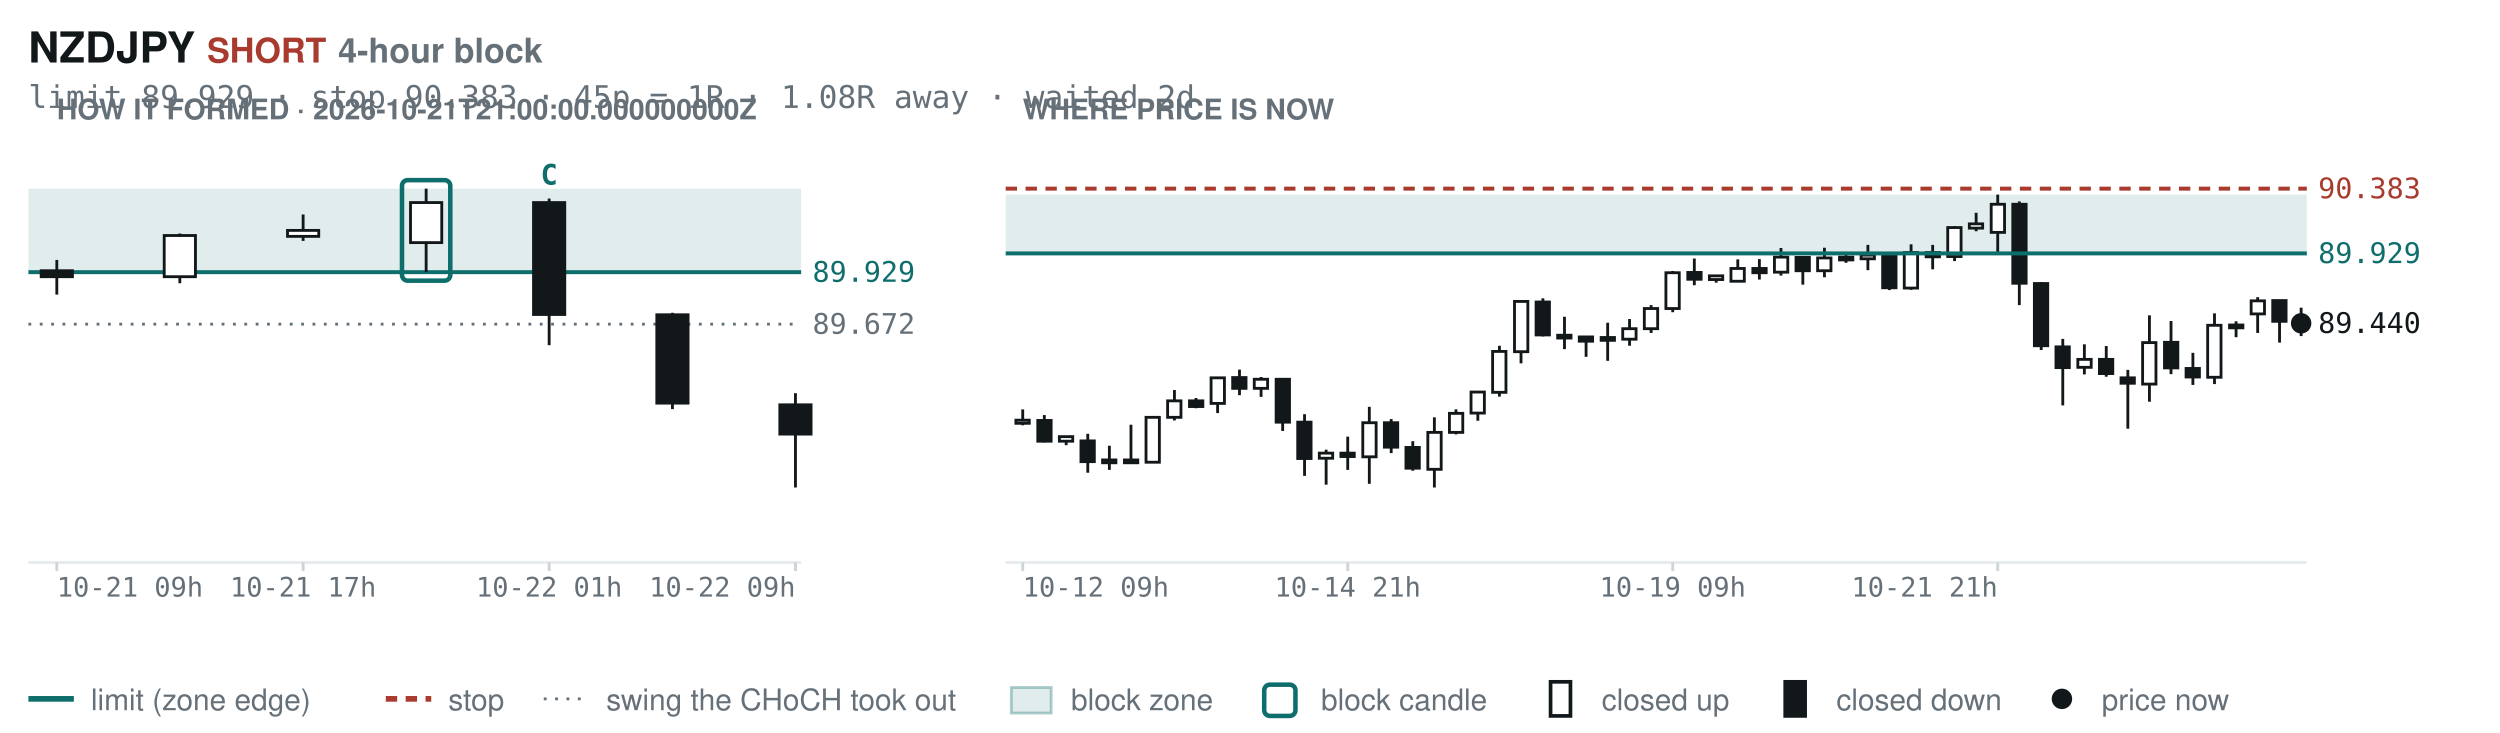
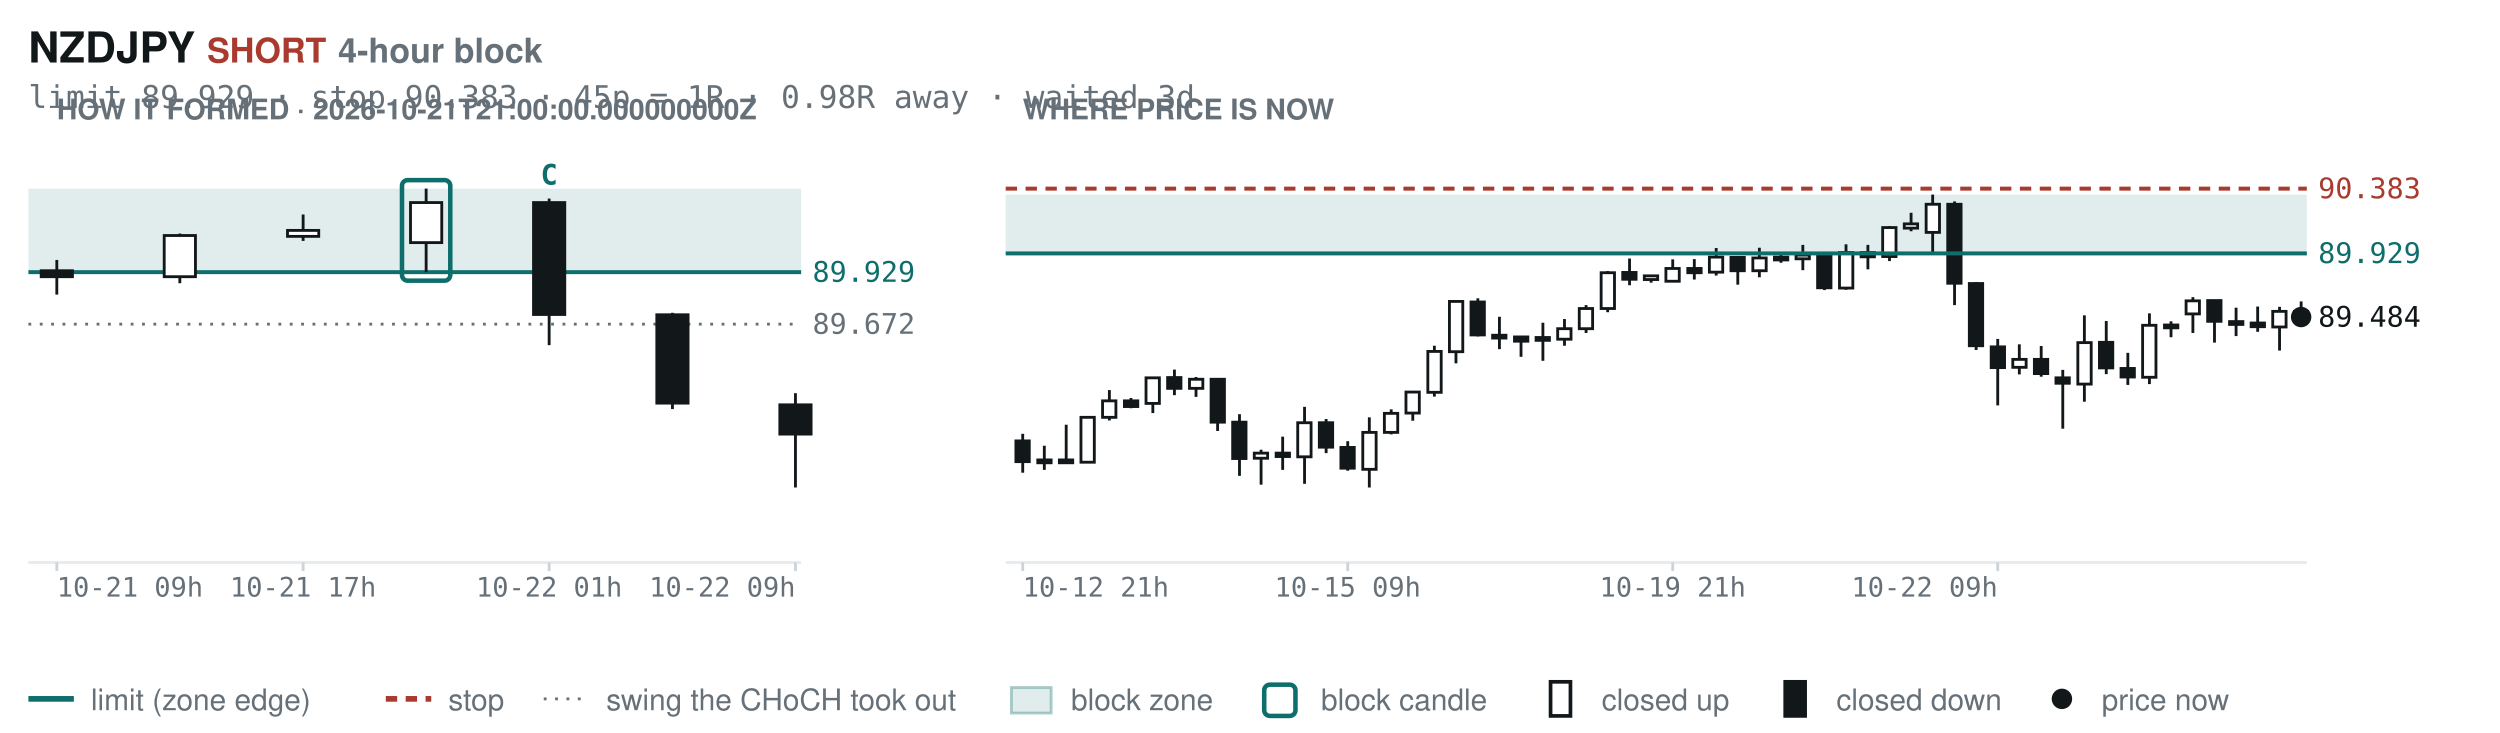
<svg xmlns="http://www.w3.org/2000/svg" viewBox="0 0 880 258" width="880" height="258" role="img" aria-label="NZDJPY short order block: the candles that formed it, and where price is now">
  <rect width="880" height="258" fill="#FFFFFF" />
  <text x="10" y="22" fill="#12171A" font-family="system-ui,-apple-system,Segoe UI,Helvetica,Arial,sans-serif" font-size="15" font-weight="700">NZDJPY <tspan fill="#A83A2E" font-size="12">SHORT</tspan>
    <tspan fill="#667078" font-size="12">4-hour block</tspan>
  </text>
-   <text x="10" y="38" fill="#667078" font-family="ui-monospace,SFMono-Regular,Menlo,Consolas,monospace" font-size="11">limit 89.929 · stop 90.383 · 45p = 1R · 1.08R away · waited 2d</text>
+   <text x="10" y="38" fill="#667078" font-family="ui-monospace,SFMono-Regular,Menlo,Consolas,monospace" font-size="11">limit 89.929 · stop 90.383 · 45p = 1R · 0.98R away · waited 3d</text>
  <text x="20" y="42" fill="#667078" font-family="system-ui,-apple-system,Segoe UI,Helvetica,Arial,sans-serif" font-size="10" font-weight="600">HOW IT FORMED · 2026-10-21T21:00:00.000000000Z</text>
  <text x="360" y="42" fill="#667078" font-family="system-ui,-apple-system,Segoe UI,Helvetica,Arial,sans-serif" font-size="10" font-weight="600">WHERE PRICE IS NOW</text>
  <rect x="10.0" y="66.4" width="272.0" height="29.4" fill="#0E6E6B1F" />
  <line x1="10.0" y1="114.1" x2="282.0" y2="114.1" stroke="#667078" stroke-width="1" stroke-dasharray="1 3" />
  <line x1="10.0" y1="95.8" x2="282.0" y2="95.8" stroke="#0E6E6B" stroke-width="1.4" />
  <line x1="20.0" y1="91.5" x2="20.0" y2="103.7" stroke="#12171A" stroke-width="1" />
  <rect x="14.5" y="95.3" width="11.0" height="2.1" fill="#12171A" stroke="#12171A" stroke-width="1" />
  <line x1="63.3" y1="82.2" x2="63.3" y2="99.7" stroke="#12171A" stroke-width="1" />
  <rect x="57.8" y="82.9" width="11.0" height="14.5" fill="#FFFFFF" stroke="#12171A" stroke-width="1" />
  <line x1="106.7" y1="75.5" x2="106.7" y2="84.8" stroke="#12171A" stroke-width="1" />
  <rect x="101.2" y="81.1" width="11.0" height="2.1" fill="#FFFFFF" stroke="#12171A" stroke-width="1" />
  <line x1="150.0" y1="66.4" x2="150.0" y2="95.8" stroke="#12171A" stroke-width="1" />
  <rect x="144.5" y="71.3" width="11.0" height="14.1" fill="#FFFFFF" stroke="#12171A" stroke-width="1" />
  <line x1="193.3" y1="69.9" x2="193.3" y2="121.5" stroke="#12171A" stroke-width="1" />
  <rect x="187.8" y="71.3" width="11.0" height="39.4" fill="#12171A" stroke="#12171A" stroke-width="1" />
  <line x1="236.7" y1="110.1" x2="236.7" y2="144.0" stroke="#12171A" stroke-width="1" />
  <rect x="231.2" y="110.8" width="11.0" height="31.1" fill="#12171A" stroke="#12171A" stroke-width="1" />
  <line x1="280.0" y1="138.4" x2="280.0" y2="171.6" stroke="#12171A" stroke-width="1" />
  <rect x="274.5" y="142.5" width="11.0" height="10.3" fill="#12171A" stroke="#12171A" stroke-width="1" />
  <rect x="141.5" y="63.4" width="17.0" height="35.4" fill="none" stroke="#0E6E6B" stroke-width="1.6" rx="2" />
  <text x="193.3" y="65" fill="#0E6E6B" text-anchor="middle" font-family="ui-monospace,SFMono-Regular,Menlo,Consolas,monospace" font-size="10" font-weight="700">C</text>
  <line x1="10.0" y1="198.0" x2="282.0" y2="198.0" stroke="#E6EBEE" stroke-width="1" />
  <line x1="20.0" y1="198.0" x2="20.0" y2="201.0" stroke="#CBD4D9" stroke-width="1" />
  <text x="20.0" y="210.0" fill="#667078" text-anchor="start" font-family="ui-monospace,SFMono-Regular,Menlo,Consolas,monospace" font-size="9.5">10-21 09h</text>
  <line x1="106.7" y1="198.0" x2="106.7" y2="201.0" stroke="#CBD4D9" stroke-width="1" />
  <text x="106.7" y="210.0" fill="#667078" text-anchor="middle" font-family="ui-monospace,SFMono-Regular,Menlo,Consolas,monospace" font-size="9.5">10-21 17h</text>
  <line x1="193.3" y1="198.0" x2="193.3" y2="201.0" stroke="#CBD4D9" stroke-width="1" />
  <text x="193.3" y="210.0" fill="#667078" text-anchor="middle" font-family="ui-monospace,SFMono-Regular,Menlo,Consolas,monospace" font-size="9.5">10-22 01h</text>
  <line x1="280.0" y1="198.0" x2="280.0" y2="201.0" stroke="#CBD4D9" stroke-width="1" />
  <text x="280.0" y="210.0" fill="#667078" text-anchor="end" font-family="ui-monospace,SFMono-Regular,Menlo,Consolas,monospace" font-size="9.5">10-22 09h</text>
  <text x="286.0" y="99.2" fill="#0E6E6B" font-family="ui-monospace,SFMono-Regular,Menlo,Consolas,monospace" font-size="10">89.929</text>
  <text x="286.0" y="117.5" fill="#667078" font-family="ui-monospace,SFMono-Regular,Menlo,Consolas,monospace" font-size="10">89.672</text>
  <rect x="354.0" y="68.5" width="458.0" height="20.7" fill="#0E6E6B1F" />
-   <line x1="360.0" y1="144.1" x2="360.0" y2="149.7" stroke="#12171A" stroke-width="1" />
-   <rect x="357.6" y="147.9" width="4.7" height="1.1" fill="#FFFFFF" stroke="#12171A" stroke-width="1" />
-   <line x1="367.6" y1="146.1" x2="367.6" y2="155.7" stroke="#12171A" stroke-width="1" />
-   <rect x="365.3" y="148.0" width="4.7" height="7.3" fill="#12171A" stroke="#12171A" stroke-width="1" />
-   <line x1="375.3" y1="153.5" x2="375.3" y2="156.7" stroke="#12171A" stroke-width="1" />
-   <rect x="372.9" y="153.7" width="4.7" height="1.6" fill="#FFFFFF" stroke="#12171A" stroke-width="1" />
-   <line x1="382.9" y1="152.7" x2="382.9" y2="166.4" stroke="#12171A" stroke-width="1" />
-   <rect x="380.5" y="155.2" width="4.7" height="7.3" fill="#12171A" stroke="#12171A" stroke-width="1" />
-   <line x1="390.5" y1="156.9" x2="390.5" y2="165.4" stroke="#12171A" stroke-width="1" />
-   <rect x="388.1" y="161.9" width="4.7" height="1.0" fill="#FFFFFF" stroke="#12171A" stroke-width="1" />
-   <line x1="398.1" y1="149.5" x2="398.1" y2="163.3" stroke="#12171A" stroke-width="1" />
-   <rect x="395.8" y="161.9" width="4.7" height="1.0" fill="#12171A" stroke="#12171A" stroke-width="1" />
-   <line x1="405.8" y1="146.5" x2="405.8" y2="162.7" stroke="#12171A" stroke-width="1" />
-   <rect x="403.4" y="146.9" width="4.7" height="15.8" fill="#FFFFFF" stroke="#12171A" stroke-width="1" />
-   <line x1="413.4" y1="137.3" x2="413.4" y2="148.0" stroke="#12171A" stroke-width="1" />
-   <rect x="411.0" y="141.1" width="4.7" height="5.8" fill="#FFFFFF" stroke="#12171A" stroke-width="1" />
-   <line x1="421.0" y1="140.1" x2="421.0" y2="143.7" stroke="#12171A" stroke-width="1" />
-   <rect x="418.7" y="141.1" width="4.7" height="2.0" fill="#12171A" stroke="#12171A" stroke-width="1" />
-   <line x1="428.6" y1="133.0" x2="428.6" y2="145.4" stroke="#12171A" stroke-width="1" />
-   <rect x="426.3" y="133.0" width="4.7" height="9.0" fill="#FFFFFF" stroke="#12171A" stroke-width="1" />
-   <line x1="436.3" y1="130.1" x2="436.3" y2="139.1" stroke="#12171A" stroke-width="1" />
-   <rect x="433.9" y="132.9" width="4.7" height="3.8" fill="#12171A" stroke="#12171A" stroke-width="1" />
-   <line x1="443.9" y1="132.7" x2="443.9" y2="139.7" stroke="#12171A" stroke-width="1" />
-   <rect x="441.5" y="133.5" width="4.7" height="3.2" fill="#FFFFFF" stroke="#12171A" stroke-width="1" />
-   <line x1="451.5" y1="133.3" x2="451.5" y2="151.7" stroke="#12171A" stroke-width="1" />
-   <rect x="449.2" y="133.5" width="4.7" height="15.1" fill="#12171A" stroke="#12171A" stroke-width="1" />
-   <line x1="459.2" y1="145.8" x2="459.2" y2="167.5" stroke="#12171A" stroke-width="1" />
-   <rect x="456.8" y="148.6" width="4.7" height="12.8" fill="#12171A" stroke="#12171A" stroke-width="1" />
-   <line x1="466.8" y1="158.3" x2="466.8" y2="170.6" stroke="#12171A" stroke-width="1" />
-   <rect x="464.4" y="159.5" width="4.7" height="1.8" fill="#FFFFFF" stroke="#12171A" stroke-width="1" />
-   <line x1="474.4" y1="153.7" x2="474.4" y2="165.4" stroke="#12171A" stroke-width="1" />
-   <rect x="472.0" y="159.5" width="4.7" height="1.2" fill="#12171A" stroke="#12171A" stroke-width="1" />
-   <line x1="482.0" y1="143.2" x2="482.0" y2="170.3" stroke="#12171A" stroke-width="1" />
-   <rect x="479.7" y="148.8" width="4.7" height="12.0" fill="#FFFFFF" stroke="#12171A" stroke-width="1" />
-   <line x1="489.7" y1="147.5" x2="489.7" y2="159.5" stroke="#12171A" stroke-width="1" />
-   <rect x="487.3" y="148.8" width="4.7" height="8.6" fill="#12171A" stroke="#12171A" stroke-width="1" />
-   <line x1="497.3" y1="155.3" x2="497.3" y2="165.7" stroke="#12171A" stroke-width="1" />
-   <rect x="494.9" y="157.5" width="4.7" height="7.3" fill="#12171A" stroke="#12171A" stroke-width="1" />
-   <line x1="504.9" y1="146.9" x2="504.9" y2="171.6" stroke="#12171A" stroke-width="1" />
-   <rect x="502.6" y="152.2" width="4.7" height="13.0" fill="#FFFFFF" stroke="#12171A" stroke-width="1" />
-   <line x1="512.5" y1="144.1" x2="512.5" y2="152.9" stroke="#12171A" stroke-width="1" />
-   <rect x="510.2" y="145.5" width="4.7" height="6.7" fill="#FFFFFF" stroke="#12171A" stroke-width="1" />
-   <line x1="520.2" y1="137.8" x2="520.2" y2="148.1" stroke="#12171A" stroke-width="1" />
-   <rect x="517.8" y="138.0" width="4.7" height="7.4" fill="#FFFFFF" stroke="#12171A" stroke-width="1" />
-   <line x1="527.8" y1="121.7" x2="527.8" y2="139.6" stroke="#12171A" stroke-width="1" />
-   <rect x="525.4" y="123.7" width="4.7" height="14.4" fill="#FFFFFF" stroke="#12171A" stroke-width="1" />
-   <line x1="535.4" y1="105.7" x2="535.4" y2="127.9" stroke="#12171A" stroke-width="1" />
-   <rect x="533.1" y="106.1" width="4.7" height="17.7" fill="#FFFFFF" stroke="#12171A" stroke-width="1" />
-   <line x1="543.1" y1="105.0" x2="543.1" y2="118.4" stroke="#12171A" stroke-width="1" />
-   <rect x="540.7" y="106.3" width="4.7" height="11.6" fill="#12171A" stroke="#12171A" stroke-width="1" />
-   <line x1="550.7" y1="111.5" x2="550.7" y2="122.9" stroke="#12171A" stroke-width="1" />
-   <rect x="548.3" y="118.0" width="4.7" height="1.0" fill="#12171A" stroke="#12171A" stroke-width="1" />
-   <line x1="558.3" y1="118.3" x2="558.3" y2="125.6" stroke="#12171A" stroke-width="1" />
-   <rect x="555.9" y="118.6" width="4.7" height="1.5" fill="#12171A" stroke="#12171A" stroke-width="1" />
-   <line x1="565.9" y1="113.6" x2="565.9" y2="127.0" stroke="#12171A" stroke-width="1" />
-   <rect x="563.6" y="118.8" width="4.7" height="1.0" fill="#12171A" stroke="#12171A" stroke-width="1" />
-   <line x1="573.6" y1="112.3" x2="573.6" y2="121.7" stroke="#12171A" stroke-width="1" />
-   <rect x="571.2" y="115.7" width="4.7" height="3.7" fill="#FFFFFF" stroke="#12171A" stroke-width="1" />
-   <line x1="581.2" y1="107.4" x2="581.2" y2="117.2" stroke="#12171A" stroke-width="1" />
-   <rect x="578.8" y="108.6" width="4.7" height="7.1" fill="#FFFFFF" stroke="#12171A" stroke-width="1" />
-   <line x1="588.8" y1="95.4" x2="588.8" y2="109.9" stroke="#12171A" stroke-width="1" />
-   <rect x="586.4" y="96.0" width="4.7" height="12.6" fill="#FFFFFF" stroke="#12171A" stroke-width="1" />
-   <line x1="596.4" y1="91.0" x2="596.4" y2="100.4" stroke="#12171A" stroke-width="1" />
-   <rect x="594.1" y="95.9" width="4.7" height="2.4" fill="#12171A" stroke="#12171A" stroke-width="1" />
-   <line x1="604.1" y1="96.8" x2="604.1" y2="99.5" stroke="#12171A" stroke-width="1" />
-   <rect x="601.7" y="97.1" width="4.7" height="1.3" fill="#FFFFFF" stroke="#12171A" stroke-width="1" />
-   <line x1="611.7" y1="91.3" x2="611.7" y2="99.1" stroke="#12171A" stroke-width="1" />
-   <rect x="609.3" y="94.5" width="4.7" height="4.5" fill="#FFFFFF" stroke="#12171A" stroke-width="1" />
-   <line x1="619.3" y1="91.2" x2="619.3" y2="98.4" stroke="#12171A" stroke-width="1" />
-   <rect x="617.0" y="94.5" width="4.7" height="1.5" fill="#12171A" stroke="#12171A" stroke-width="1" />
-   <line x1="626.9" y1="87.3" x2="626.9" y2="97.0" stroke="#12171A" stroke-width="1" />
-   <rect x="624.6" y="90.5" width="4.7" height="5.3" fill="#FFFFFF" stroke="#12171A" stroke-width="1" />
-   <line x1="634.6" y1="90.3" x2="634.6" y2="100.2" stroke="#12171A" stroke-width="1" />
-   <rect x="632.2" y="90.6" width="4.7" height="4.7" fill="#12171A" stroke="#12171A" stroke-width="1" />
-   <line x1="642.2" y1="87.2" x2="642.2" y2="97.6" stroke="#12171A" stroke-width="1" />
-   <rect x="639.8" y="90.8" width="4.7" height="4.5" fill="#FFFFFF" stroke="#12171A" stroke-width="1" />
-   <line x1="649.8" y1="89.1" x2="649.8" y2="92.5" stroke="#12171A" stroke-width="1" />
-   <rect x="647.5" y="90.5" width="4.7" height="1.0" fill="#FFFFFF" stroke="#12171A" stroke-width="1" />
-   <line x1="657.5" y1="86.2" x2="657.5" y2="95.1" stroke="#12171A" stroke-width="1" />
-   <rect x="655.1" y="89.8" width="4.7" height="1.3" fill="#FFFFFF" stroke="#12171A" stroke-width="1" />
-   <line x1="665.1" y1="89.1" x2="665.1" y2="102.1" stroke="#12171A" stroke-width="1" />
-   <rect x="662.7" y="89.9" width="4.7" height="11.4" fill="#12171A" stroke="#12171A" stroke-width="1" />
-   <line x1="672.7" y1="86.0" x2="672.7" y2="102.0" stroke="#12171A" stroke-width="1" />
-   <rect x="670.3" y="88.9" width="4.7" height="12.5" fill="#FFFFFF" stroke="#12171A" stroke-width="1" />
-   <line x1="680.3" y1="86.2" x2="680.3" y2="94.8" stroke="#12171A" stroke-width="1" />
-   <rect x="678.0" y="88.9" width="4.7" height="1.5" fill="#12171A" stroke="#12171A" stroke-width="1" />
-   <line x1="688.0" y1="79.6" x2="688.0" y2="91.9" stroke="#12171A" stroke-width="1" />
-   <rect x="685.6" y="80.1" width="4.7" height="10.2" fill="#FFFFFF" stroke="#12171A" stroke-width="1" />
-   <line x1="695.6" y1="74.9" x2="695.6" y2="81.4" stroke="#12171A" stroke-width="1" />
-   <rect x="693.2" y="78.8" width="4.7" height="1.5" fill="#FFFFFF" stroke="#12171A" stroke-width="1" />
-   <line x1="703.2" y1="68.5" x2="703.2" y2="89.2" stroke="#12171A" stroke-width="1" />
-   <rect x="700.9" y="71.9" width="4.7" height="9.9" fill="#FFFFFF" stroke="#12171A" stroke-width="1" />
-   <line x1="710.8" y1="70.9" x2="710.8" y2="107.4" stroke="#12171A" stroke-width="1" />
-   <rect x="708.5" y="71.9" width="4.7" height="27.8" fill="#12171A" stroke="#12171A" stroke-width="1" />
-   <line x1="718.5" y1="99.3" x2="718.5" y2="123.2" stroke="#12171A" stroke-width="1" />
-   <rect x="716.1" y="99.8" width="4.7" height="21.9" fill="#12171A" stroke="#12171A" stroke-width="1" />
-   <line x1="726.1" y1="119.3" x2="726.1" y2="142.7" stroke="#12171A" stroke-width="1" />
-   <rect x="723.7" y="122.1" width="4.7" height="7.3" fill="#12171A" stroke="#12171A" stroke-width="1" />
-   <line x1="733.7" y1="121.2" x2="733.7" y2="131.8" stroke="#12171A" stroke-width="1" />
-   <rect x="731.4" y="126.5" width="4.7" height="2.8" fill="#FFFFFF" stroke="#12171A" stroke-width="1" />
-   <line x1="741.4" y1="121.8" x2="741.4" y2="132.6" stroke="#12171A" stroke-width="1" />
-   <rect x="739.0" y="126.5" width="4.7" height="5.0" fill="#12171A" stroke="#12171A" stroke-width="1" />
-   <line x1="749.0" y1="130.2" x2="749.0" y2="150.9" stroke="#12171A" stroke-width="1" />
-   <rect x="746.6" y="133.0" width="4.7" height="1.9" fill="#12171A" stroke="#12171A" stroke-width="1" />
-   <line x1="756.6" y1="111.0" x2="756.6" y2="141.4" stroke="#12171A" stroke-width="1" />
-   <rect x="754.2" y="120.6" width="4.7" height="14.6" fill="#FFFFFF" stroke="#12171A" stroke-width="1" />
-   <line x1="764.2" y1="113.0" x2="764.2" y2="131.7" stroke="#12171A" stroke-width="1" />
-   <rect x="761.9" y="120.5" width="4.7" height="9.0" fill="#12171A" stroke="#12171A" stroke-width="1" />
-   <line x1="771.9" y1="124.2" x2="771.9" y2="135.5" stroke="#12171A" stroke-width="1" />
-   <rect x="769.5" y="129.7" width="4.7" height="3.0" fill="#12171A" stroke="#12171A" stroke-width="1" />
-   <line x1="779.5" y1="110.3" x2="779.5" y2="135.2" stroke="#12171A" stroke-width="1" />
-   <rect x="777.1" y="114.5" width="4.7" height="18.3" fill="#FFFFFF" stroke="#12171A" stroke-width="1" />
-   <line x1="787.1" y1="113.1" x2="787.1" y2="118.7" stroke="#12171A" stroke-width="1" />
-   <rect x="784.8" y="114.4" width="4.7" height="1.0" fill="#FFFFFF" stroke="#12171A" stroke-width="1" />
-   <line x1="794.7" y1="104.6" x2="794.7" y2="117.2" stroke="#12171A" stroke-width="1" />
-   <rect x="792.4" y="105.9" width="4.7" height="4.6" fill="#FFFFFF" stroke="#12171A" stroke-width="1" />
-   <line x1="802.4" y1="105.6" x2="802.4" y2="120.6" stroke="#12171A" stroke-width="1" />
-   <rect x="800.0" y="105.8" width="4.7" height="7.3" fill="#12171A" stroke="#12171A" stroke-width="1" />
-   <line x1="810.0" y1="108.3" x2="810.0" y2="118.3" stroke="#12171A" stroke-width="1" />
-   <rect x="807.6" y="113.2" width="4.7" height="1.0" fill="#12171A" stroke="#12171A" stroke-width="1" />
+   <line x1="360.0" y1="152.7" x2="360.0" y2="166.4" stroke="#12171A" stroke-width="1" />
+   <rect x="357.6" y="155.2" width="4.7" height="7.3" fill="#12171A" stroke="#12171A" stroke-width="1" />
+   <line x1="367.6" y1="156.9" x2="367.6" y2="165.4" stroke="#12171A" stroke-width="1" />
+   <rect x="365.3" y="161.9" width="4.7" height="1.0" fill="#FFFFFF" stroke="#12171A" stroke-width="1" />
+   <line x1="375.3" y1="149.5" x2="375.3" y2="163.3" stroke="#12171A" stroke-width="1" />
+   <rect x="372.9" y="161.9" width="4.7" height="1.0" fill="#12171A" stroke="#12171A" stroke-width="1" />
+   <line x1="382.9" y1="146.5" x2="382.9" y2="162.7" stroke="#12171A" stroke-width="1" />
+   <rect x="380.5" y="146.9" width="4.7" height="15.8" fill="#FFFFFF" stroke="#12171A" stroke-width="1" />
+   <line x1="390.5" y1="137.3" x2="390.5" y2="148.0" stroke="#12171A" stroke-width="1" />
+   <rect x="388.1" y="141.1" width="4.7" height="5.8" fill="#FFFFFF" stroke="#12171A" stroke-width="1" />
+   <line x1="398.1" y1="140.1" x2="398.1" y2="143.7" stroke="#12171A" stroke-width="1" />
+   <rect x="395.8" y="141.1" width="4.7" height="2.0" fill="#12171A" stroke="#12171A" stroke-width="1" />
+   <line x1="405.8" y1="133.0" x2="405.8" y2="145.4" stroke="#12171A" stroke-width="1" />
+   <rect x="403.4" y="133.0" width="4.7" height="9.0" fill="#FFFFFF" stroke="#12171A" stroke-width="1" />
+   <line x1="413.4" y1="130.1" x2="413.4" y2="139.1" stroke="#12171A" stroke-width="1" />
+   <rect x="411.0" y="132.9" width="4.7" height="3.8" fill="#12171A" stroke="#12171A" stroke-width="1" />
+   <line x1="421.0" y1="132.7" x2="421.0" y2="139.7" stroke="#12171A" stroke-width="1" />
+   <rect x="418.7" y="133.5" width="4.7" height="3.2" fill="#FFFFFF" stroke="#12171A" stroke-width="1" />
+   <line x1="428.6" y1="133.3" x2="428.6" y2="151.7" stroke="#12171A" stroke-width="1" />
+   <rect x="426.3" y="133.5" width="4.7" height="15.1" fill="#12171A" stroke="#12171A" stroke-width="1" />
+   <line x1="436.3" y1="145.8" x2="436.3" y2="167.5" stroke="#12171A" stroke-width="1" />
+   <rect x="433.9" y="148.6" width="4.7" height="12.8" fill="#12171A" stroke="#12171A" stroke-width="1" />
+   <line x1="443.9" y1="158.3" x2="443.9" y2="170.6" stroke="#12171A" stroke-width="1" />
+   <rect x="441.5" y="159.5" width="4.7" height="1.8" fill="#FFFFFF" stroke="#12171A" stroke-width="1" />
+   <line x1="451.5" y1="153.7" x2="451.5" y2="165.4" stroke="#12171A" stroke-width="1" />
+   <rect x="449.2" y="159.5" width="4.7" height="1.2" fill="#12171A" stroke="#12171A" stroke-width="1" />
+   <line x1="459.2" y1="143.2" x2="459.2" y2="170.3" stroke="#12171A" stroke-width="1" />
+   <rect x="456.8" y="148.8" width="4.7" height="12.0" fill="#FFFFFF" stroke="#12171A" stroke-width="1" />
+   <line x1="466.8" y1="147.5" x2="466.8" y2="159.5" stroke="#12171A" stroke-width="1" />
+   <rect x="464.4" y="148.8" width="4.7" height="8.6" fill="#12171A" stroke="#12171A" stroke-width="1" />
+   <line x1="474.4" y1="155.3" x2="474.4" y2="165.7" stroke="#12171A" stroke-width="1" />
+   <rect x="472.0" y="157.5" width="4.7" height="7.3" fill="#12171A" stroke="#12171A" stroke-width="1" />
+   <line x1="482.0" y1="146.9" x2="482.0" y2="171.6" stroke="#12171A" stroke-width="1" />
+   <rect x="479.7" y="152.2" width="4.7" height="13.0" fill="#FFFFFF" stroke="#12171A" stroke-width="1" />
+   <line x1="489.7" y1="144.1" x2="489.7" y2="152.9" stroke="#12171A" stroke-width="1" />
+   <rect x="487.3" y="145.5" width="4.7" height="6.7" fill="#FFFFFF" stroke="#12171A" stroke-width="1" />
+   <line x1="497.3" y1="137.8" x2="497.3" y2="148.1" stroke="#12171A" stroke-width="1" />
+   <rect x="494.9" y="138.0" width="4.7" height="7.4" fill="#FFFFFF" stroke="#12171A" stroke-width="1" />
+   <line x1="504.9" y1="121.7" x2="504.9" y2="139.6" stroke="#12171A" stroke-width="1" />
+   <rect x="502.6" y="123.7" width="4.7" height="14.4" fill="#FFFFFF" stroke="#12171A" stroke-width="1" />
+   <line x1="512.5" y1="105.7" x2="512.5" y2="127.9" stroke="#12171A" stroke-width="1" />
+   <rect x="510.2" y="106.1" width="4.7" height="17.7" fill="#FFFFFF" stroke="#12171A" stroke-width="1" />
+   <line x1="520.2" y1="105.0" x2="520.2" y2="118.4" stroke="#12171A" stroke-width="1" />
+   <rect x="517.8" y="106.3" width="4.7" height="11.6" fill="#12171A" stroke="#12171A" stroke-width="1" />
+   <line x1="527.8" y1="111.5" x2="527.8" y2="122.9" stroke="#12171A" stroke-width="1" />
+   <rect x="525.4" y="118.0" width="4.7" height="1.0" fill="#12171A" stroke="#12171A" stroke-width="1" />
+   <line x1="535.4" y1="118.3" x2="535.4" y2="125.6" stroke="#12171A" stroke-width="1" />
+   <rect x="533.1" y="118.6" width="4.7" height="1.5" fill="#12171A" stroke="#12171A" stroke-width="1" />
+   <line x1="543.1" y1="113.6" x2="543.1" y2="127.0" stroke="#12171A" stroke-width="1" />
+   <rect x="540.7" y="118.8" width="4.7" height="1.0" fill="#12171A" stroke="#12171A" stroke-width="1" />
+   <line x1="550.7" y1="112.3" x2="550.7" y2="121.7" stroke="#12171A" stroke-width="1" />
+   <rect x="548.3" y="115.7" width="4.7" height="3.7" fill="#FFFFFF" stroke="#12171A" stroke-width="1" />
+   <line x1="558.3" y1="107.4" x2="558.3" y2="117.2" stroke="#12171A" stroke-width="1" />
+   <rect x="555.9" y="108.6" width="4.7" height="7.1" fill="#FFFFFF" stroke="#12171A" stroke-width="1" />
+   <line x1="565.9" y1="95.4" x2="565.9" y2="109.9" stroke="#12171A" stroke-width="1" />
+   <rect x="563.6" y="96.0" width="4.7" height="12.6" fill="#FFFFFF" stroke="#12171A" stroke-width="1" />
+   <line x1="573.6" y1="91.0" x2="573.6" y2="100.4" stroke="#12171A" stroke-width="1" />
+   <rect x="571.2" y="95.9" width="4.7" height="2.4" fill="#12171A" stroke="#12171A" stroke-width="1" />
+   <line x1="581.2" y1="96.8" x2="581.2" y2="99.5" stroke="#12171A" stroke-width="1" />
+   <rect x="578.8" y="97.1" width="4.7" height="1.3" fill="#FFFFFF" stroke="#12171A" stroke-width="1" />
+   <line x1="588.8" y1="91.3" x2="588.8" y2="99.1" stroke="#12171A" stroke-width="1" />
+   <rect x="586.4" y="94.5" width="4.7" height="4.5" fill="#FFFFFF" stroke="#12171A" stroke-width="1" />
+   <line x1="596.4" y1="91.2" x2="596.4" y2="98.4" stroke="#12171A" stroke-width="1" />
+   <rect x="594.1" y="94.5" width="4.7" height="1.5" fill="#12171A" stroke="#12171A" stroke-width="1" />
+   <line x1="604.1" y1="87.3" x2="604.1" y2="97.0" stroke="#12171A" stroke-width="1" />
+   <rect x="601.7" y="90.5" width="4.7" height="5.3" fill="#FFFFFF" stroke="#12171A" stroke-width="1" />
+   <line x1="611.7" y1="90.3" x2="611.7" y2="100.2" stroke="#12171A" stroke-width="1" />
+   <rect x="609.3" y="90.6" width="4.7" height="4.7" fill="#12171A" stroke="#12171A" stroke-width="1" />
+   <line x1="619.3" y1="87.2" x2="619.3" y2="97.6" stroke="#12171A" stroke-width="1" />
+   <rect x="617.0" y="90.8" width="4.7" height="4.5" fill="#FFFFFF" stroke="#12171A" stroke-width="1" />
+   <line x1="626.9" y1="89.1" x2="626.9" y2="92.5" stroke="#12171A" stroke-width="1" />
+   <rect x="624.6" y="90.5" width="4.7" height="1.0" fill="#FFFFFF" stroke="#12171A" stroke-width="1" />
+   <line x1="634.6" y1="86.2" x2="634.6" y2="95.1" stroke="#12171A" stroke-width="1" />
+   <rect x="632.2" y="89.8" width="4.7" height="1.3" fill="#FFFFFF" stroke="#12171A" stroke-width="1" />
+   <line x1="642.2" y1="89.1" x2="642.2" y2="102.1" stroke="#12171A" stroke-width="1" />
+   <rect x="639.8" y="89.9" width="4.7" height="11.4" fill="#12171A" stroke="#12171A" stroke-width="1" />
+   <line x1="649.8" y1="86.0" x2="649.8" y2="102.0" stroke="#12171A" stroke-width="1" />
+   <rect x="647.5" y="88.9" width="4.7" height="12.5" fill="#FFFFFF" stroke="#12171A" stroke-width="1" />
+   <line x1="657.5" y1="86.2" x2="657.5" y2="94.8" stroke="#12171A" stroke-width="1" />
+   <rect x="655.1" y="88.9" width="4.7" height="1.5" fill="#12171A" stroke="#12171A" stroke-width="1" />
+   <line x1="665.1" y1="79.6" x2="665.1" y2="91.9" stroke="#12171A" stroke-width="1" />
+   <rect x="662.7" y="80.1" width="4.7" height="10.2" fill="#FFFFFF" stroke="#12171A" stroke-width="1" />
+   <line x1="672.7" y1="74.9" x2="672.7" y2="81.4" stroke="#12171A" stroke-width="1" />
+   <rect x="670.3" y="78.8" width="4.7" height="1.5" fill="#FFFFFF" stroke="#12171A" stroke-width="1" />
+   <line x1="680.3" y1="68.5" x2="680.3" y2="89.2" stroke="#12171A" stroke-width="1" />
+   <rect x="678.0" y="71.9" width="4.7" height="9.9" fill="#FFFFFF" stroke="#12171A" stroke-width="1" />
+   <line x1="688.0" y1="70.9" x2="688.0" y2="107.4" stroke="#12171A" stroke-width="1" />
+   <rect x="685.6" y="71.9" width="4.7" height="27.8" fill="#12171A" stroke="#12171A" stroke-width="1" />
+   <line x1="695.6" y1="99.3" x2="695.6" y2="123.2" stroke="#12171A" stroke-width="1" />
+   <rect x="693.2" y="99.8" width="4.7" height="21.9" fill="#12171A" stroke="#12171A" stroke-width="1" />
+   <line x1="703.2" y1="119.3" x2="703.2" y2="142.7" stroke="#12171A" stroke-width="1" />
+   <rect x="700.9" y="122.1" width="4.7" height="7.3" fill="#12171A" stroke="#12171A" stroke-width="1" />
+   <line x1="710.8" y1="121.2" x2="710.8" y2="131.8" stroke="#12171A" stroke-width="1" />
+   <rect x="708.5" y="126.5" width="4.7" height="2.8" fill="#FFFFFF" stroke="#12171A" stroke-width="1" />
+   <line x1="718.5" y1="121.8" x2="718.5" y2="132.6" stroke="#12171A" stroke-width="1" />
+   <rect x="716.1" y="126.5" width="4.7" height="5.0" fill="#12171A" stroke="#12171A" stroke-width="1" />
+   <line x1="726.1" y1="130.2" x2="726.1" y2="150.9" stroke="#12171A" stroke-width="1" />
+   <rect x="723.7" y="133.0" width="4.7" height="1.9" fill="#12171A" stroke="#12171A" stroke-width="1" />
+   <line x1="733.7" y1="111.0" x2="733.7" y2="141.4" stroke="#12171A" stroke-width="1" />
+   <rect x="731.4" y="120.6" width="4.7" height="14.6" fill="#FFFFFF" stroke="#12171A" stroke-width="1" />
+   <line x1="741.4" y1="113.0" x2="741.4" y2="131.7" stroke="#12171A" stroke-width="1" />
+   <rect x="739.0" y="120.5" width="4.7" height="9.0" fill="#12171A" stroke="#12171A" stroke-width="1" />
+   <line x1="749.0" y1="124.2" x2="749.0" y2="135.5" stroke="#12171A" stroke-width="1" />
+   <rect x="746.6" y="129.7" width="4.7" height="3.0" fill="#12171A" stroke="#12171A" stroke-width="1" />
+   <line x1="756.6" y1="110.3" x2="756.6" y2="135.2" stroke="#12171A" stroke-width="1" />
+   <rect x="754.2" y="114.5" width="4.7" height="18.3" fill="#FFFFFF" stroke="#12171A" stroke-width="1" />
+   <line x1="764.2" y1="113.1" x2="764.2" y2="118.7" stroke="#12171A" stroke-width="1" />
+   <rect x="761.9" y="114.4" width="4.7" height="1.0" fill="#FFFFFF" stroke="#12171A" stroke-width="1" />
+   <line x1="771.9" y1="104.6" x2="771.9" y2="117.2" stroke="#12171A" stroke-width="1" />
+   <rect x="769.5" y="105.9" width="4.7" height="4.6" fill="#FFFFFF" stroke="#12171A" stroke-width="1" />
+   <line x1="779.5" y1="105.6" x2="779.5" y2="120.6" stroke="#12171A" stroke-width="1" />
+   <rect x="777.1" y="105.8" width="4.7" height="7.3" fill="#12171A" stroke="#12171A" stroke-width="1" />
+   <line x1="787.1" y1="108.3" x2="787.1" y2="118.3" stroke="#12171A" stroke-width="1" />
+   <rect x="784.8" y="113.2" width="4.7" height="1.0" fill="#12171A" stroke="#12171A" stroke-width="1" />
+   <line x1="794.7" y1="107.9" x2="794.7" y2="116.8" stroke="#12171A" stroke-width="1" />
+   <rect x="792.4" y="113.7" width="4.7" height="1.3" fill="#12171A" stroke="#12171A" stroke-width="1" />
+   <line x1="802.4" y1="108.0" x2="802.4" y2="123.4" stroke="#12171A" stroke-width="1" />
+   <rect x="800.0" y="109.6" width="4.7" height="5.5" fill="#FFFFFF" stroke="#12171A" stroke-width="1" />
+   <line x1="810.0" y1="106.1" x2="810.0" y2="113.0" stroke="#12171A" stroke-width="1" />
+   <rect x="807.6" y="109.6" width="4.7" height="2.0" fill="#12171A" stroke="#12171A" stroke-width="1" />
  <line x1="354.0" y1="89.2" x2="812.0" y2="89.2" stroke="#0E6E6B" stroke-width="1.4" />
  <line x1="354.0" y1="66.4" x2="812.0" y2="66.4" stroke="#A83A2E" stroke-width="1.4" stroke-dasharray="4 3" />
-   <circle cx="810.0" cy="113.8" r="3.6" fill="#12171A" />
+   <circle cx="810.0" cy="111.6" r="3.6" fill="#12171A" />
  <line x1="354.0" y1="198.0" x2="812.0" y2="198.0" stroke="#E6EBEE" stroke-width="1" />
  <line x1="360.0" y1="198.0" x2="360.0" y2="201.0" stroke="#CBD4D9" stroke-width="1" />
-   <text x="360.0" y="210.0" fill="#667078" text-anchor="start" font-family="ui-monospace,SFMono-Regular,Menlo,Consolas,monospace" font-size="9.5">10-12 09h</text>
+   <text x="360.0" y="210.0" fill="#667078" text-anchor="start" font-family="ui-monospace,SFMono-Regular,Menlo,Consolas,monospace" font-size="9.5">10-12 21h</text>
  <line x1="474.4" y1="198.0" x2="474.4" y2="201.0" stroke="#CBD4D9" stroke-width="1" />
-   <text x="474.4" y="210.0" fill="#667078" text-anchor="middle" font-family="ui-monospace,SFMono-Regular,Menlo,Consolas,monospace" font-size="9.5">10-14 21h</text>
+   <text x="474.4" y="210.0" fill="#667078" text-anchor="middle" font-family="ui-monospace,SFMono-Regular,Menlo,Consolas,monospace" font-size="9.5">10-15 09h</text>
  <line x1="588.8" y1="198.0" x2="588.8" y2="201.0" stroke="#CBD4D9" stroke-width="1" />
-   <text x="588.8" y="210.0" fill="#667078" text-anchor="middle" font-family="ui-monospace,SFMono-Regular,Menlo,Consolas,monospace" font-size="9.5">10-19 09h</text>
+   <text x="588.8" y="210.0" fill="#667078" text-anchor="middle" font-family="ui-monospace,SFMono-Regular,Menlo,Consolas,monospace" font-size="9.5">10-19 21h</text>
  <line x1="703.2" y1="198.0" x2="703.2" y2="201.0" stroke="#CBD4D9" stroke-width="1" />
-   <text x="703.2" y="210.0" fill="#667078" text-anchor="end" font-family="ui-monospace,SFMono-Regular,Menlo,Consolas,monospace" font-size="9.5">10-21 21h</text>
+   <text x="703.2" y="210.0" fill="#667078" text-anchor="end" font-family="ui-monospace,SFMono-Regular,Menlo,Consolas,monospace" font-size="9.5">10-22 09h</text>
  <text x="816.0" y="92.6" fill="#0E6E6B" font-family="ui-monospace,SFMono-Regular,Menlo,Consolas,monospace" font-size="10">89.929</text>
  <text x="816.0" y="69.8" fill="#A83A2E" font-family="ui-monospace,SFMono-Regular,Menlo,Consolas,monospace" font-size="10">90.383</text>
-   <text x="816.0" y="117.2" fill="#12171A" font-family="ui-monospace,SFMono-Regular,Menlo,Consolas,monospace" font-size="10">89.440</text>
+   <text x="816.0" y="115.0" fill="#12171A" font-family="ui-monospace,SFMono-Regular,Menlo,Consolas,monospace" font-size="10">89.484</text>
  <g transform="translate(10.0,242)">
    <line x1="0" y1="4" x2="16" y2="4" stroke="#0E6E6B" stroke-width="2" />
    <text x="22" y="8" fill="#667078" font-family="system-ui,-apple-system,Segoe UI,Helvetica,Arial,sans-serif" font-size="10.5">limit (zone edge)</text>
  </g>
  <g transform="translate(135.8,242)">
    <line x1="0" y1="4" x2="16" y2="4" stroke="#A83A2E" stroke-width="2" stroke-dasharray="4 3" />
    <text x="22" y="8" fill="#667078" font-family="system-ui,-apple-system,Segoe UI,Helvetica,Arial,sans-serif" font-size="10.5">stop</text>
  </g>
  <g transform="translate(191.4,242)">
    <line x1="0" y1="4" x2="16" y2="4" stroke="#667078" stroke-width="1" stroke-dasharray="1 3" />
    <text x="22" y="8" fill="#667078" font-family="system-ui,-apple-system,Segoe UI,Helvetica,Arial,sans-serif" font-size="10.5">swing the CHoCH took out</text>
  </g>
  <g transform="translate(355.0,242)">
    <rect x="1" y="0" width="14" height="9" fill="#0E6E6B1F" stroke="#0E6E6B55" />
    <text x="22" y="8" fill="#667078" font-family="system-ui,-apple-system,Segoe UI,Helvetica,Arial,sans-serif" font-size="10.5">block zone</text>
  </g>
  <g transform="translate(443.0,242)">
    <rect x="2" y="-1" width="11" height="11" fill="none" stroke="#0E6E6B" stroke-width="1.6" rx="2" />
    <text x="22" y="8" fill="#667078" font-family="system-ui,-apple-system,Segoe UI,Helvetica,Arial,sans-serif" font-size="10.5">block candle</text>
  </g>
  <g transform="translate(541.8,242)">
    <rect x="4" y="-2" width="7" height="12" fill="#FFFFFF" stroke="#12171A" stroke-width="1.3" />
    <text x="22" y="8" fill="#667078" font-family="system-ui,-apple-system,Segoe UI,Helvetica,Arial,sans-serif" font-size="10.5">closed up</text>
  </g>
  <g transform="translate(624.4,242)">
    <rect x="4" y="-2" width="7" height="12" fill="#12171A" stroke="#12171A" stroke-width="1.3" />
    <text x="22" y="8" fill="#667078" font-family="system-ui,-apple-system,Segoe UI,Helvetica,Arial,sans-serif" font-size="10.5">closed down</text>
  </g>
  <g transform="translate(717.8,242)">
    <circle cx="8" cy="4" r="3.6" fill="#12171A" />
    <text x="22" y="8" fill="#667078" font-family="system-ui,-apple-system,Segoe UI,Helvetica,Arial,sans-serif" font-size="10.5">price now</text>
  </g>
</svg>
